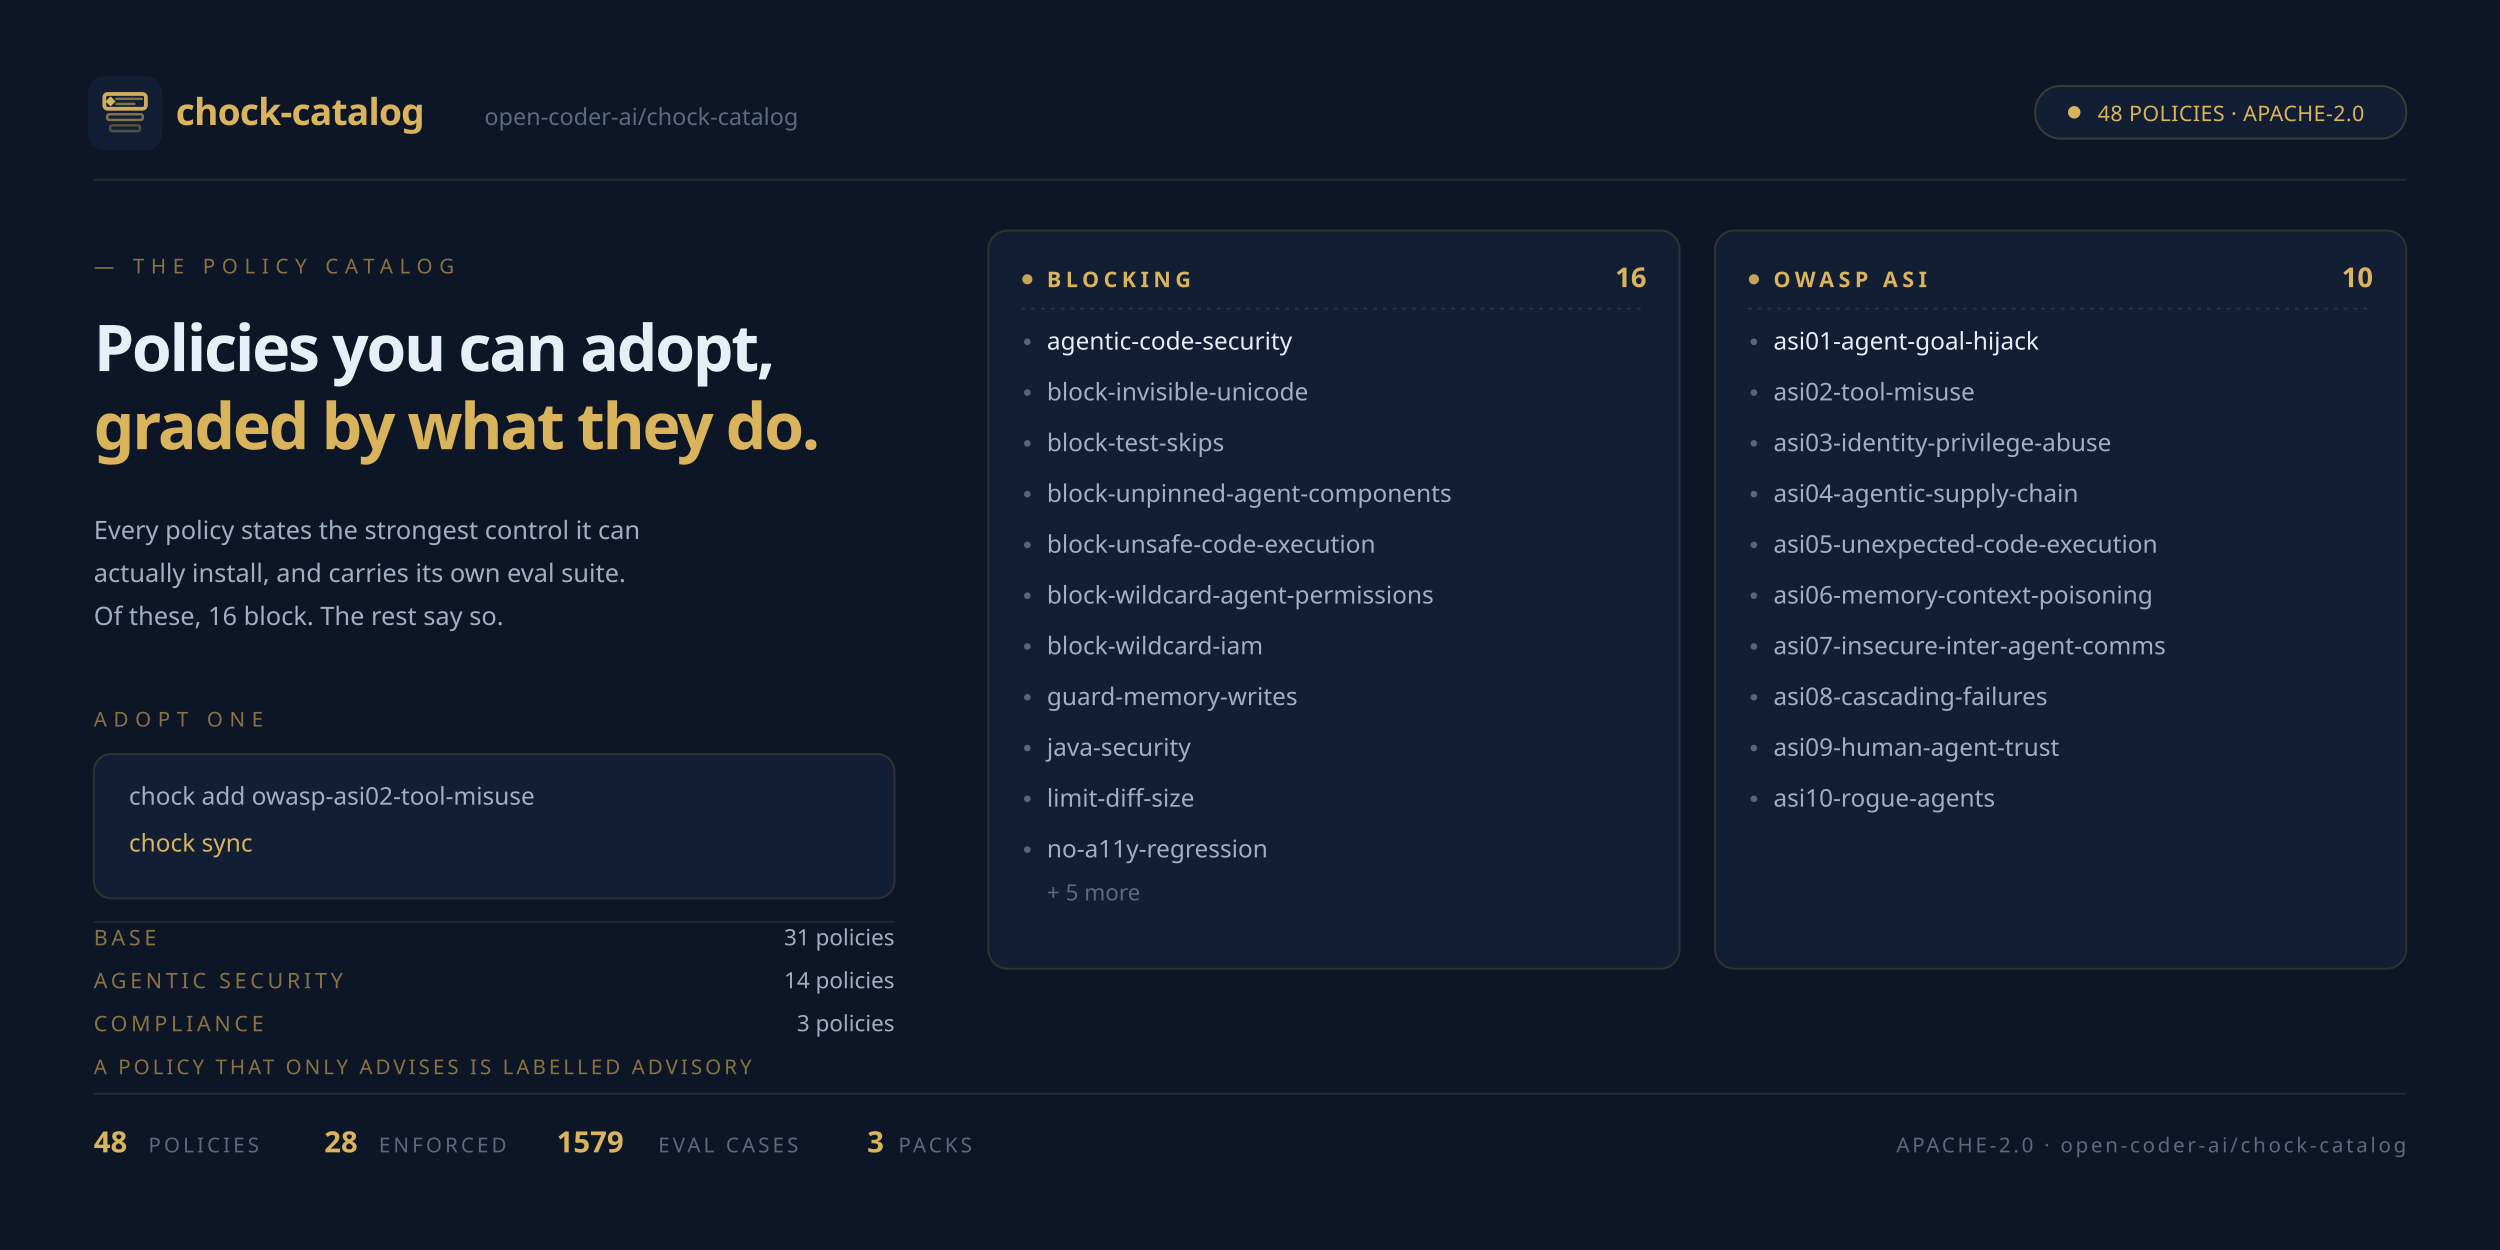
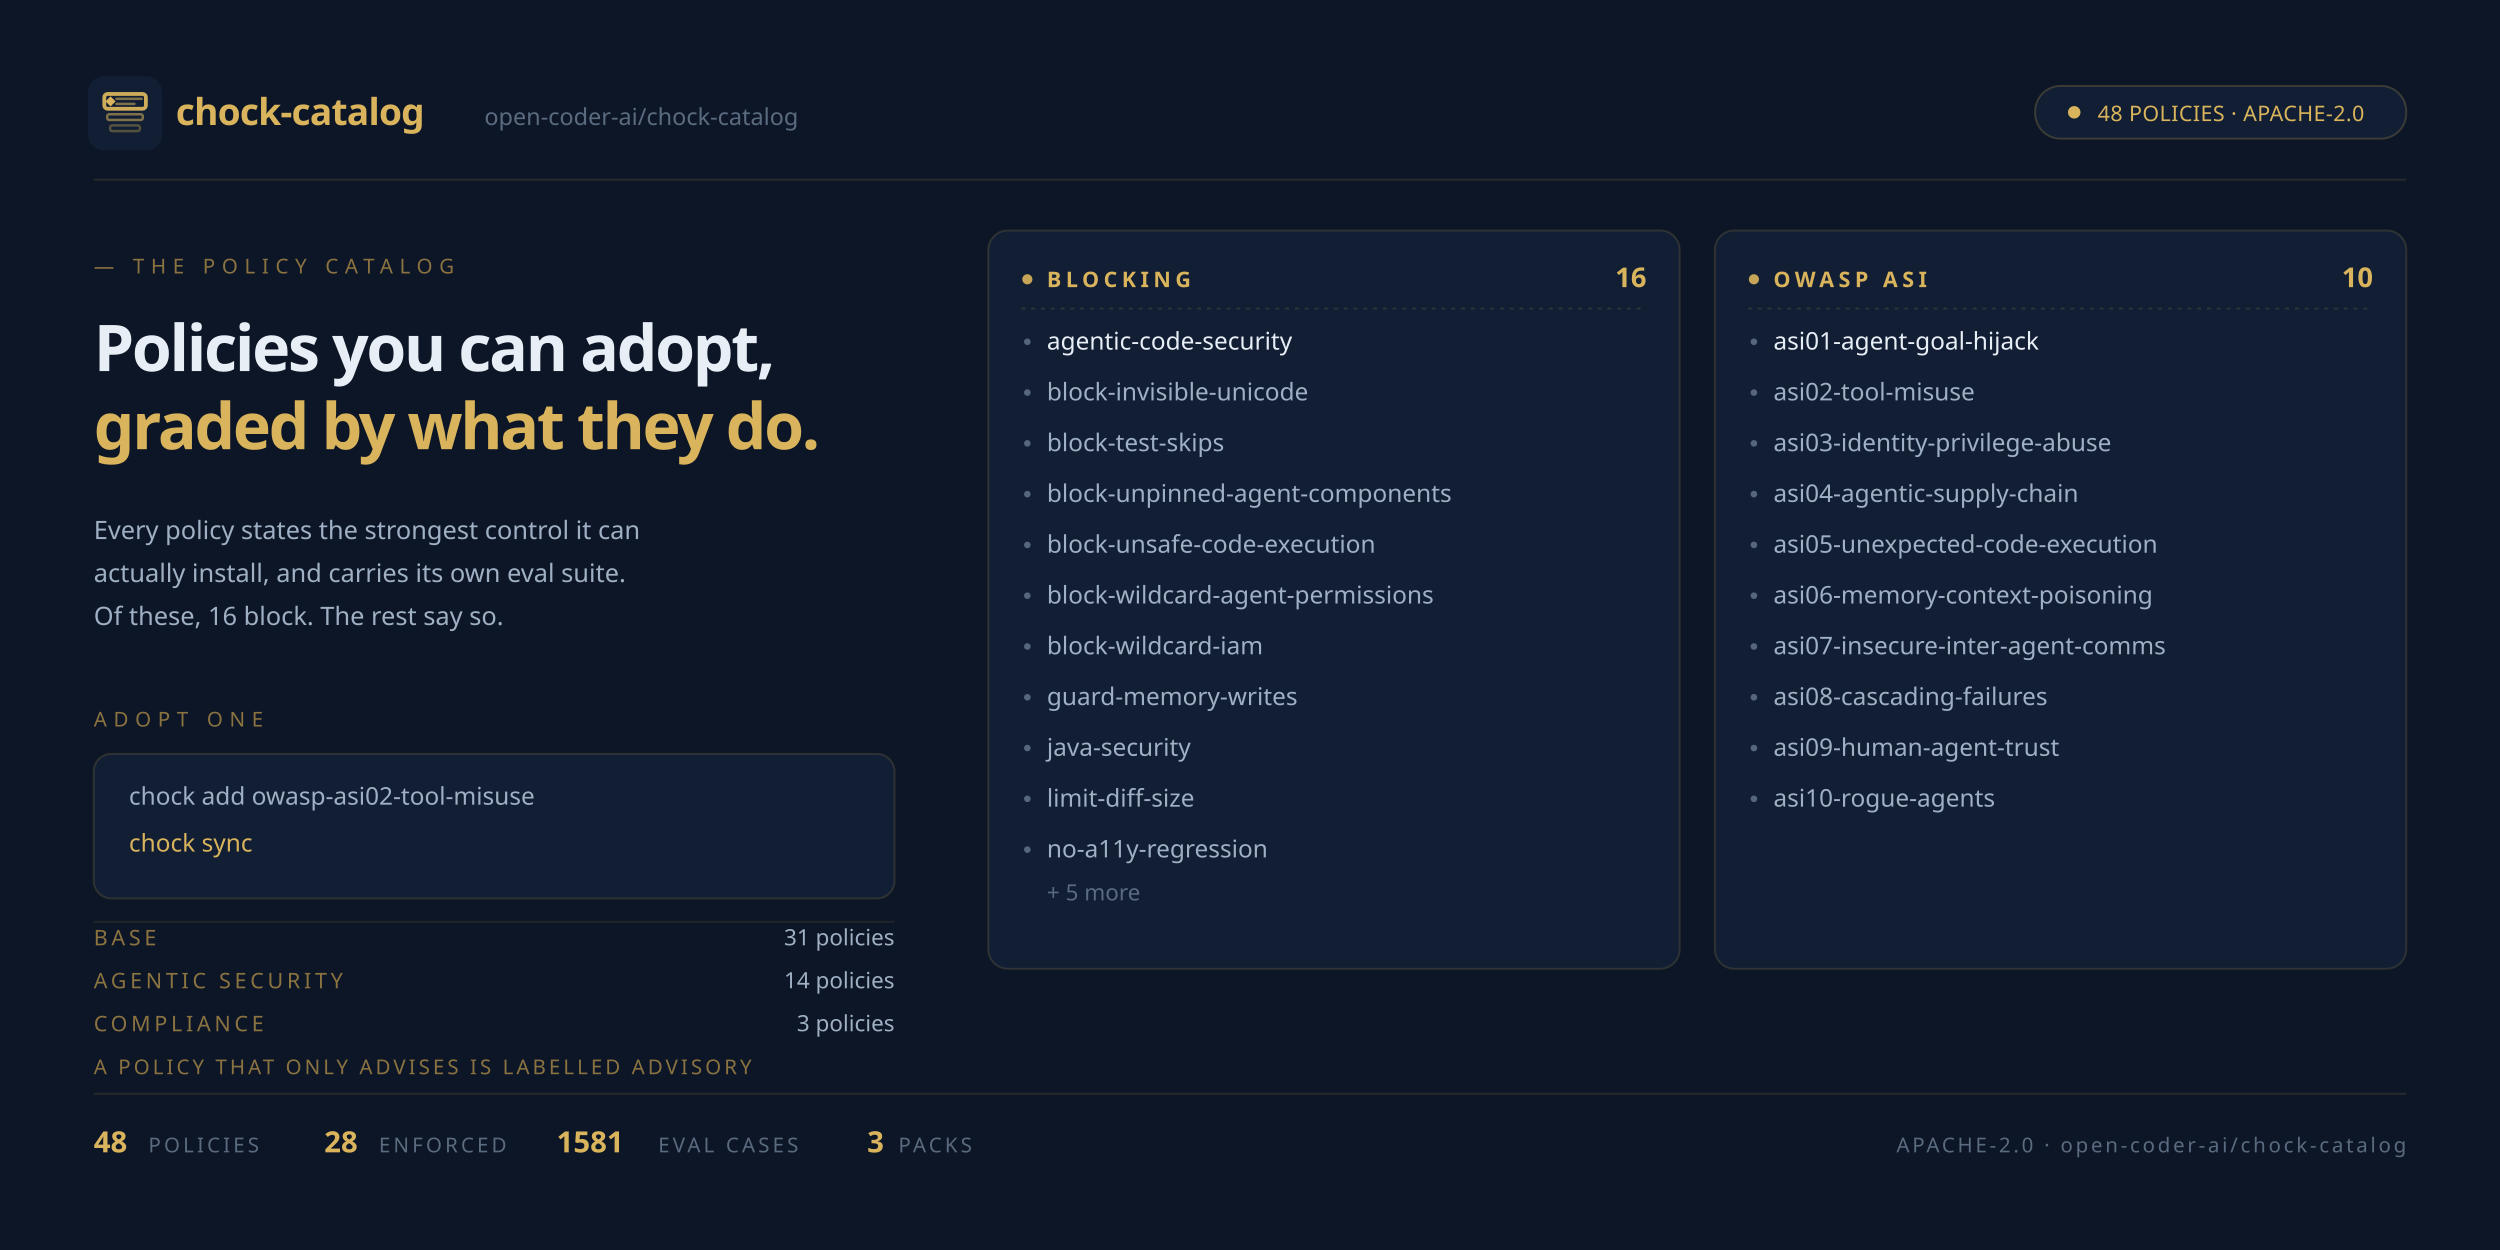
- <svg xmlns="http://www.w3.org/2000/svg" width="1280" height="640" viewBox="0 0 1280 640" role="img" aria-label="chock-catalog — the policy catalog for chock: policies you can adopt, graded by what they actually enforce. 48 policies across 3 packs (agentic-security 14, base 31, compliance 3); 28 enforced (19 at commit, 9 at pre-tool-use) and 20 advisory; 1579 eval cases. The 16 blocking policies: agentic-code-security, block-invisible-unicode, block-test-skips, block-unpinned-agent-components, block-unsafe-code-execution, block-wildcard-agent-permissions, block-wildcard-iam, guard-memory-writes, java-security, limit-diff-size, no-a11y-regression, pin-github-actions, protect-main-branch, protect-test-integrity, scan-secrets, verify-dependency-exists. Full OWASP Agentic Security Initiative top ten coverage, ASI01 through ASI10. Apache-2.0.">
+ <svg xmlns="http://www.w3.org/2000/svg" width="1280" height="640" viewBox="0 0 1280 640" role="img" aria-label="chock-catalog — the policy catalog for chock: policies you can adopt, graded by what they actually enforce. 48 policies across 3 packs (agentic-security 14, base 31, compliance 3); 28 enforced (19 at commit, 9 at pre-tool-use) and 20 advisory; 1581 eval cases. The 16 blocking policies: agentic-code-security, block-invisible-unicode, block-test-skips, block-unpinned-agent-components, block-unsafe-code-execution, block-wildcard-agent-permissions, block-wildcard-iam, guard-memory-writes, java-security, limit-diff-size, no-a11y-regression, pin-github-actions, protect-main-branch, protect-test-integrity, scan-secrets, verify-dependency-exists. Full OWASP Agentic Security Initiative top ten coverage, ASI01 through ASI10. Apache-2.0.">
  <rect width="1280" height="640" fill="#0D1626" />
  <rect x="45.0" y="39.0" width="38" height="38" rx="8.4" fill="#111E33" />
  <rect x="56.4" y="64.2" width="15.2" height="2.9" rx="1.0" fill="none" stroke="#D9B45C" stroke-width="1.29" stroke-opacity="0.34" />
  <rect x="54.9" y="58.5" width="18.2" height="2.9" rx="1.0" fill="none" stroke="#D9B45C" stroke-width="1.29" stroke-opacity="0.55" />
  <rect x="53.4" y="48.1" width="21.3" height="7.6" rx="1.7" fill="none" stroke="#D9B45C" stroke-width="1.94" stroke-opacity="0.95" />
  <rect x="54.77" y="50.10" width="3.65" height="3.65" transform="rotate(45 56.59 51.92)" fill="#D9B45C" />
  <line x1="59.6" y1="50.6" x2="72.5" y2="50.6" stroke="#D9B45C" stroke-width="1.29" stroke-opacity="0.55" stroke-linecap="round" />
  <line x1="59.6" y1="53.2" x2="68.8" y2="53.2" stroke="#D9B45C" stroke-width="1.29" stroke-opacity="0.55" stroke-linecap="round" />
  <text x="90" y="64" font-family="Geist Mono" font-size="19" font-weight="700" letter-spacing="-0.4" fill="#D9B45C">chock-catalog</text>
  <text x="248" y="64" font-family="Geist Mono" font-size="12" fill="#5A6B80">open-coder-ai/chock-catalog</text>
  <rect x="1042" y="44" width="190" height="27" rx="13" fill="#111E33" stroke="#D9B45C" stroke-opacity="0.22" />
  <circle cx="1062" cy="57.5" r="3.2" fill="#D9B45C" />
  <text x="1074" y="62" font-family="Geist Mono" font-size="11" letter-spacing="0.2" fill="#D9B45C">48 POLICIES · APACHE-2.0</text>
  <line x1="48" y1="92" x2="1232" y2="92" stroke="#D9B45C" stroke-opacity="0.13" stroke-width="1" />
  <text x="48" y="140" font-family="Geist Mono" font-size="10.5" letter-spacing="3.4" fill="#8A7340">— THE POLICY CATALOG</text>
  <text x="48" y="190" font-family="Geist Mono" font-size="33" font-weight="700" letter-spacing="-1.2" fill="#E8EEF6">Policies you can adopt,</text>
  <text x="48" y="230" font-family="Geist Mono" font-size="33" font-weight="700" letter-spacing="-1.2" fill="#D9B45C">graded by what they do.</text>
  <text x="48" y="276" font-family="Geist Mono" font-size="13" fill="#9FB0C4">Every policy states the strongest control it can</text>
  <text x="48" y="298" font-family="Geist Mono" font-size="13" fill="#9FB0C4">actually install, and carries its own eval suite.</text>
  <text x="48" y="320" font-family="Geist Mono" font-size="13" fill="#9FB0C4">Of these, 16 block. The rest say so.</text>
  <text x="48" y="372" font-family="Geist Mono" font-size="10.5" letter-spacing="3.4" fill="#8A7340">ADOPT ONE</text>
  <rect x="48" y="386" width="410" height="74" rx="9" fill="#111E33" stroke="#D9B45C" stroke-opacity="0.16" />
  <text x="66" y="412" font-family="Geist Mono" font-size="12.5" fill="#9FB0C4">chock add owasp-asi02-tool-misuse</text>
  <text x="66" y="436" font-family="Geist Mono" font-size="12.5" fill="#D9B45C">chock sync</text>
  <line x1="48" y1="472" x2="458" y2="472" stroke="#D9B45C" stroke-opacity="0.10" stroke-width="1" />
  <text x="48" y="484" font-family="Geist Mono" font-size="11" letter-spacing="1.9" fill="#8A7340">BASE</text>
  <text x="458" y="484" font-family="Geist Mono" font-size="11.5" text-anchor="end" fill="#9FB0C4">31 policies</text>
  <text x="48" y="506" font-family="Geist Mono" font-size="11" letter-spacing="1.9" fill="#8A7340">AGENTIC SECURITY</text>
  <text x="458" y="506" font-family="Geist Mono" font-size="11.5" text-anchor="end" fill="#9FB0C4">14 policies</text>
  <text x="48" y="528" font-family="Geist Mono" font-size="11" letter-spacing="1.9" fill="#8A7340">COMPLIANCE</text>
  <text x="458" y="528" font-family="Geist Mono" font-size="11.5" text-anchor="end" fill="#9FB0C4">3 policies</text>
  <text x="48" y="550" font-family="Geist Mono" font-size="10.5" letter-spacing="1.55" fill="#8A7340">A POLICY THAT ONLY ADVISES IS LABELLED ADVISORY</text>
  <rect x="506" y="118" width="354" height="378" rx="10" fill="#111E33" stroke="#D9B45C" stroke-opacity="0.16" stroke-width="1" />
  <circle cx="526" cy="143" r="2.6" fill="#D9B45C" fill-opacity="0.9" />
  <text x="536" y="147" font-family="Geist Mono" font-size="11" font-weight="700" letter-spacing="2.3" fill="#D9B45C">BLOCKING</text>
  <text x="843" y="147" font-family="Geist Mono" font-size="14" font-weight="700" text-anchor="end" fill="#D9B45C">16</text>
  <line x1="523" y1="158" x2="843" y2="158" stroke="#D9B45C" stroke-opacity="0.14" stroke-width="1" stroke-dasharray="2 3" />
  <circle cx="526" cy="175" r="1.7" fill="#9FB0C4" fill-opacity="0.5" />
  <text x="536" y="179" font-family="Geist Mono" font-size="12.5" fill="#E8EEF6">agentic-code-security</text>
  <circle cx="526" cy="201" r="1.7" fill="#9FB0C4" fill-opacity="0.5" />
  <text x="536" y="205" font-family="Geist Mono" font-size="12.5" fill="#9FB0C4">block-invisible-unicode</text>
  <circle cx="526" cy="227" r="1.7" fill="#9FB0C4" fill-opacity="0.5" />
  <text x="536" y="231" font-family="Geist Mono" font-size="12.5" fill="#9FB0C4">block-test-skips</text>
  <circle cx="526" cy="253" r="1.7" fill="#9FB0C4" fill-opacity="0.5" />
  <text x="536" y="257" font-family="Geist Mono" font-size="12.5" fill="#9FB0C4">block-unpinned-agent-components</text>
  <circle cx="526" cy="279" r="1.7" fill="#9FB0C4" fill-opacity="0.5" />
  <text x="536" y="283" font-family="Geist Mono" font-size="12.5" fill="#9FB0C4">block-unsafe-code-execution</text>
  <circle cx="526" cy="305" r="1.7" fill="#9FB0C4" fill-opacity="0.5" />
  <text x="536" y="309" font-family="Geist Mono" font-size="12.5" fill="#9FB0C4">block-wildcard-agent-permissions</text>
  <circle cx="526" cy="331" r="1.7" fill="#9FB0C4" fill-opacity="0.5" />
  <text x="536" y="335" font-family="Geist Mono" font-size="12.5" fill="#9FB0C4">block-wildcard-iam</text>
  <circle cx="526" cy="357" r="1.7" fill="#9FB0C4" fill-opacity="0.5" />
  <text x="536" y="361" font-family="Geist Mono" font-size="12.5" fill="#9FB0C4">guard-memory-writes</text>
  <circle cx="526" cy="383" r="1.7" fill="#9FB0C4" fill-opacity="0.5" />
  <text x="536" y="387" font-family="Geist Mono" font-size="12.5" fill="#9FB0C4">java-security</text>
  <circle cx="526" cy="409" r="1.7" fill="#9FB0C4" fill-opacity="0.5" />
  <text x="536" y="413" font-family="Geist Mono" font-size="12.5" fill="#9FB0C4">limit-diff-size</text>
  <circle cx="526" cy="435" r="1.7" fill="#9FB0C4" fill-opacity="0.5" />
  <text x="536" y="439" font-family="Geist Mono" font-size="12.5" fill="#9FB0C4">no-a11y-regression</text>
  <text x="536" y="461" font-family="Geist Mono" font-size="11.5" fill="#5A6B80">+ 5 more</text>
  <rect x="878" y="118" width="354" height="378" rx="10" fill="#111E33" stroke="#D9B45C" stroke-opacity="0.16" stroke-width="1" />
  <circle cx="898" cy="143" r="2.6" fill="#D9B45C" fill-opacity="0.9" />
  <text x="908" y="147" font-family="Geist Mono" font-size="11" font-weight="700" letter-spacing="2.3" fill="#D9B45C">OWASP ASI</text>
  <text x="1215" y="147" font-family="Geist Mono" font-size="14" font-weight="700" text-anchor="end" fill="#D9B45C">10</text>
  <line x1="895" y1="158" x2="1215" y2="158" stroke="#D9B45C" stroke-opacity="0.14" stroke-width="1" stroke-dasharray="2 3" />
  <circle cx="898" cy="175" r="1.7" fill="#9FB0C4" fill-opacity="0.5" />
  <text x="908" y="179" font-family="Geist Mono" font-size="12.5" fill="#E8EEF6">asi01-agent-goal-hijack</text>
  <circle cx="898" cy="201" r="1.7" fill="#9FB0C4" fill-opacity="0.5" />
  <text x="908" y="205" font-family="Geist Mono" font-size="12.5" fill="#9FB0C4">asi02-tool-misuse</text>
  <circle cx="898" cy="227" r="1.7" fill="#9FB0C4" fill-opacity="0.5" />
  <text x="908" y="231" font-family="Geist Mono" font-size="12.5" fill="#9FB0C4">asi03-identity-privilege-abuse</text>
  <circle cx="898" cy="253" r="1.7" fill="#9FB0C4" fill-opacity="0.5" />
  <text x="908" y="257" font-family="Geist Mono" font-size="12.5" fill="#9FB0C4">asi04-agentic-supply-chain</text>
  <circle cx="898" cy="279" r="1.7" fill="#9FB0C4" fill-opacity="0.5" />
  <text x="908" y="283" font-family="Geist Mono" font-size="12.5" fill="#9FB0C4">asi05-unexpected-code-execution</text>
  <circle cx="898" cy="305" r="1.7" fill="#9FB0C4" fill-opacity="0.5" />
  <text x="908" y="309" font-family="Geist Mono" font-size="12.5" fill="#9FB0C4">asi06-memory-context-poisoning</text>
  <circle cx="898" cy="331" r="1.7" fill="#9FB0C4" fill-opacity="0.5" />
  <text x="908" y="335" font-family="Geist Mono" font-size="12.5" fill="#9FB0C4">asi07-insecure-inter-agent-comms</text>
  <circle cx="898" cy="357" r="1.7" fill="#9FB0C4" fill-opacity="0.5" />
  <text x="908" y="361" font-family="Geist Mono" font-size="12.5" fill="#9FB0C4">asi08-cascading-failures</text>
  <circle cx="898" cy="383" r="1.7" fill="#9FB0C4" fill-opacity="0.5" />
  <text x="908" y="387" font-family="Geist Mono" font-size="12.5" fill="#9FB0C4">asi09-human-agent-trust</text>
  <circle cx="898" cy="409" r="1.7" fill="#9FB0C4" fill-opacity="0.5" />
  <text x="908" y="413" font-family="Geist Mono" font-size="12.5" fill="#9FB0C4">asi10-rogue-agents</text>
  <line x1="48" y1="560" x2="1232" y2="560" stroke="#D9B45C" stroke-opacity="0.13" stroke-width="1" />
  <text x="48" y="590" font-family="Geist Mono" font-size="15" font-weight="700" fill="#D9B45C">48</text>
  <text x="76" y="590" font-family="Geist Mono" font-size="10.5" letter-spacing="1.6" fill="#5A6B80">POLICIES</text>
  <text x="166" y="590" font-family="Geist Mono" font-size="15" font-weight="700" fill="#D9B45C">28</text>
  <text x="194" y="590" font-family="Geist Mono" font-size="10.5" letter-spacing="1.6" fill="#5A6B80">ENFORCED</text>
-   <text x="285" y="590" font-family="Geist Mono" font-size="15" font-weight="700" fill="#D9B45C">1579</text>
+   <text x="285" y="590" font-family="Geist Mono" font-size="15" font-weight="700" fill="#D9B45C">1581</text>
  <text x="337" y="590" font-family="Geist Mono" font-size="10.5" letter-spacing="1.6" fill="#5A6B80">EVAL CASES</text>
  <text x="444" y="590" font-family="Geist Mono" font-size="15" font-weight="700" fill="#D9B45C">3</text>
  <text x="460" y="590" font-family="Geist Mono" font-size="10.5" letter-spacing="1.6" fill="#5A6B80">PACKS</text>
  <text x="1232" y="590" font-family="Geist Mono" font-size="10.5" letter-spacing="1.4" text-anchor="end" fill="#5A6B80">APACHE-2.0 · open-coder-ai/chock-catalog</text>
</svg>
